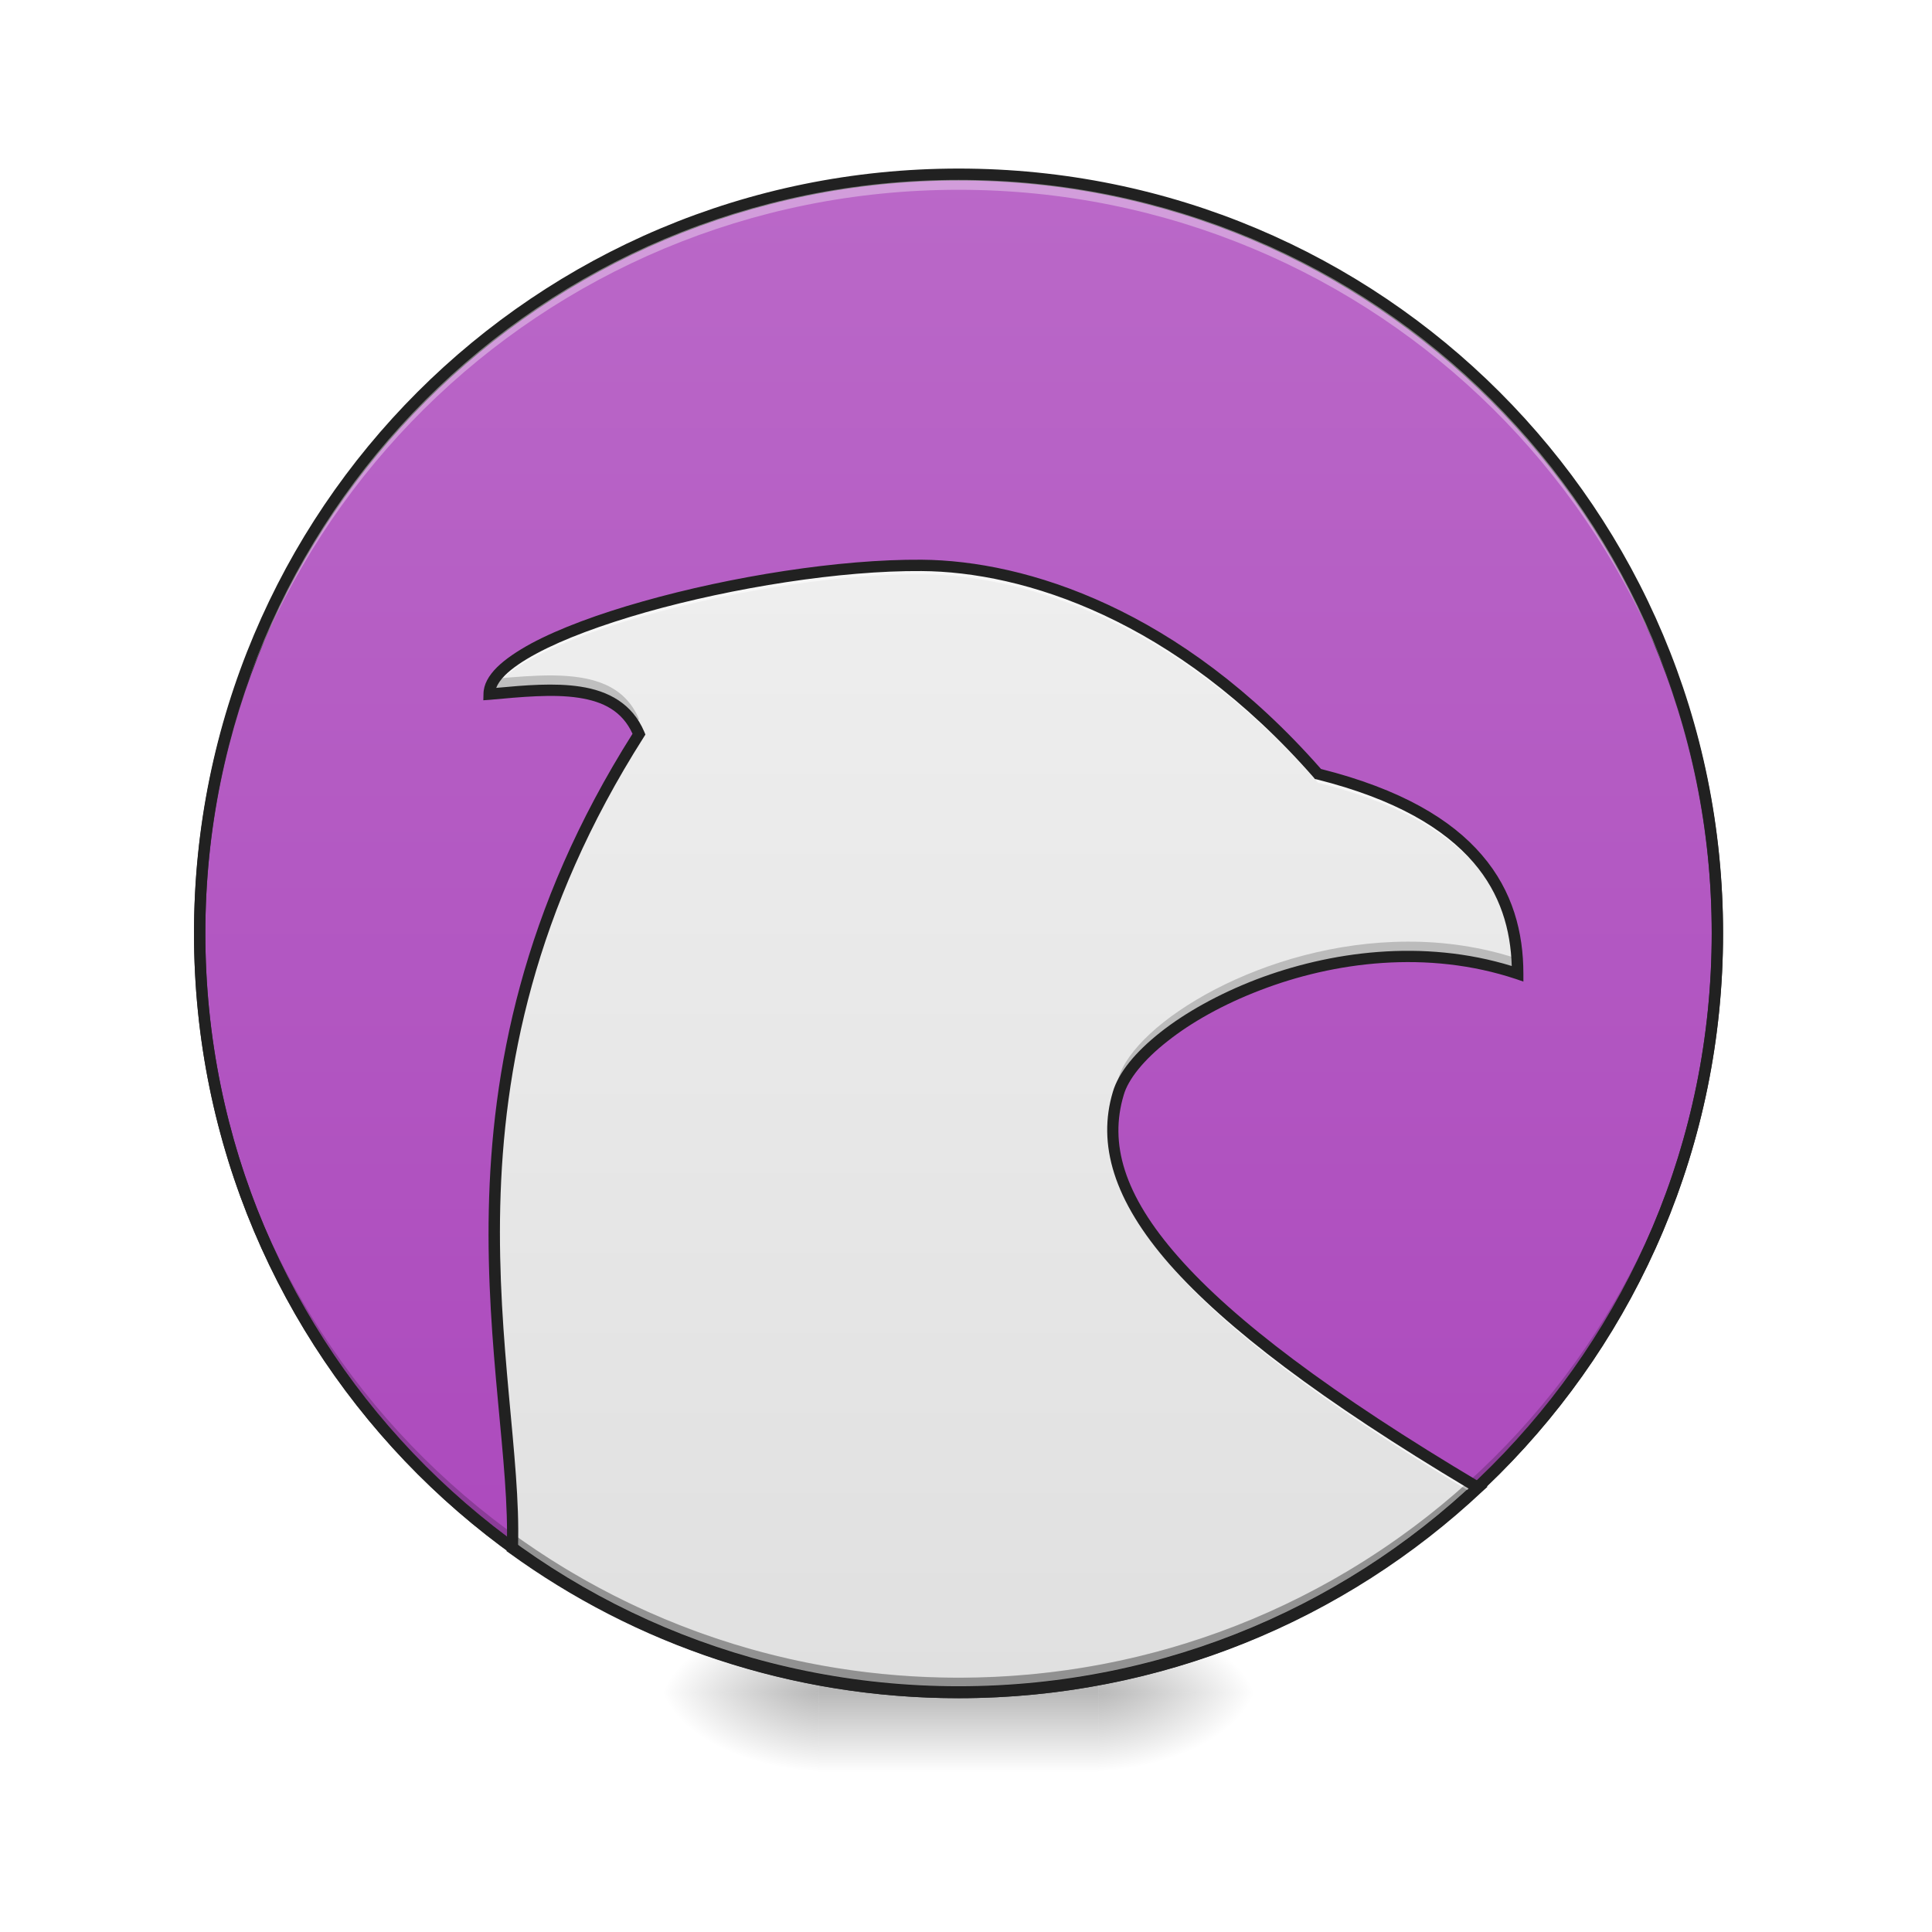
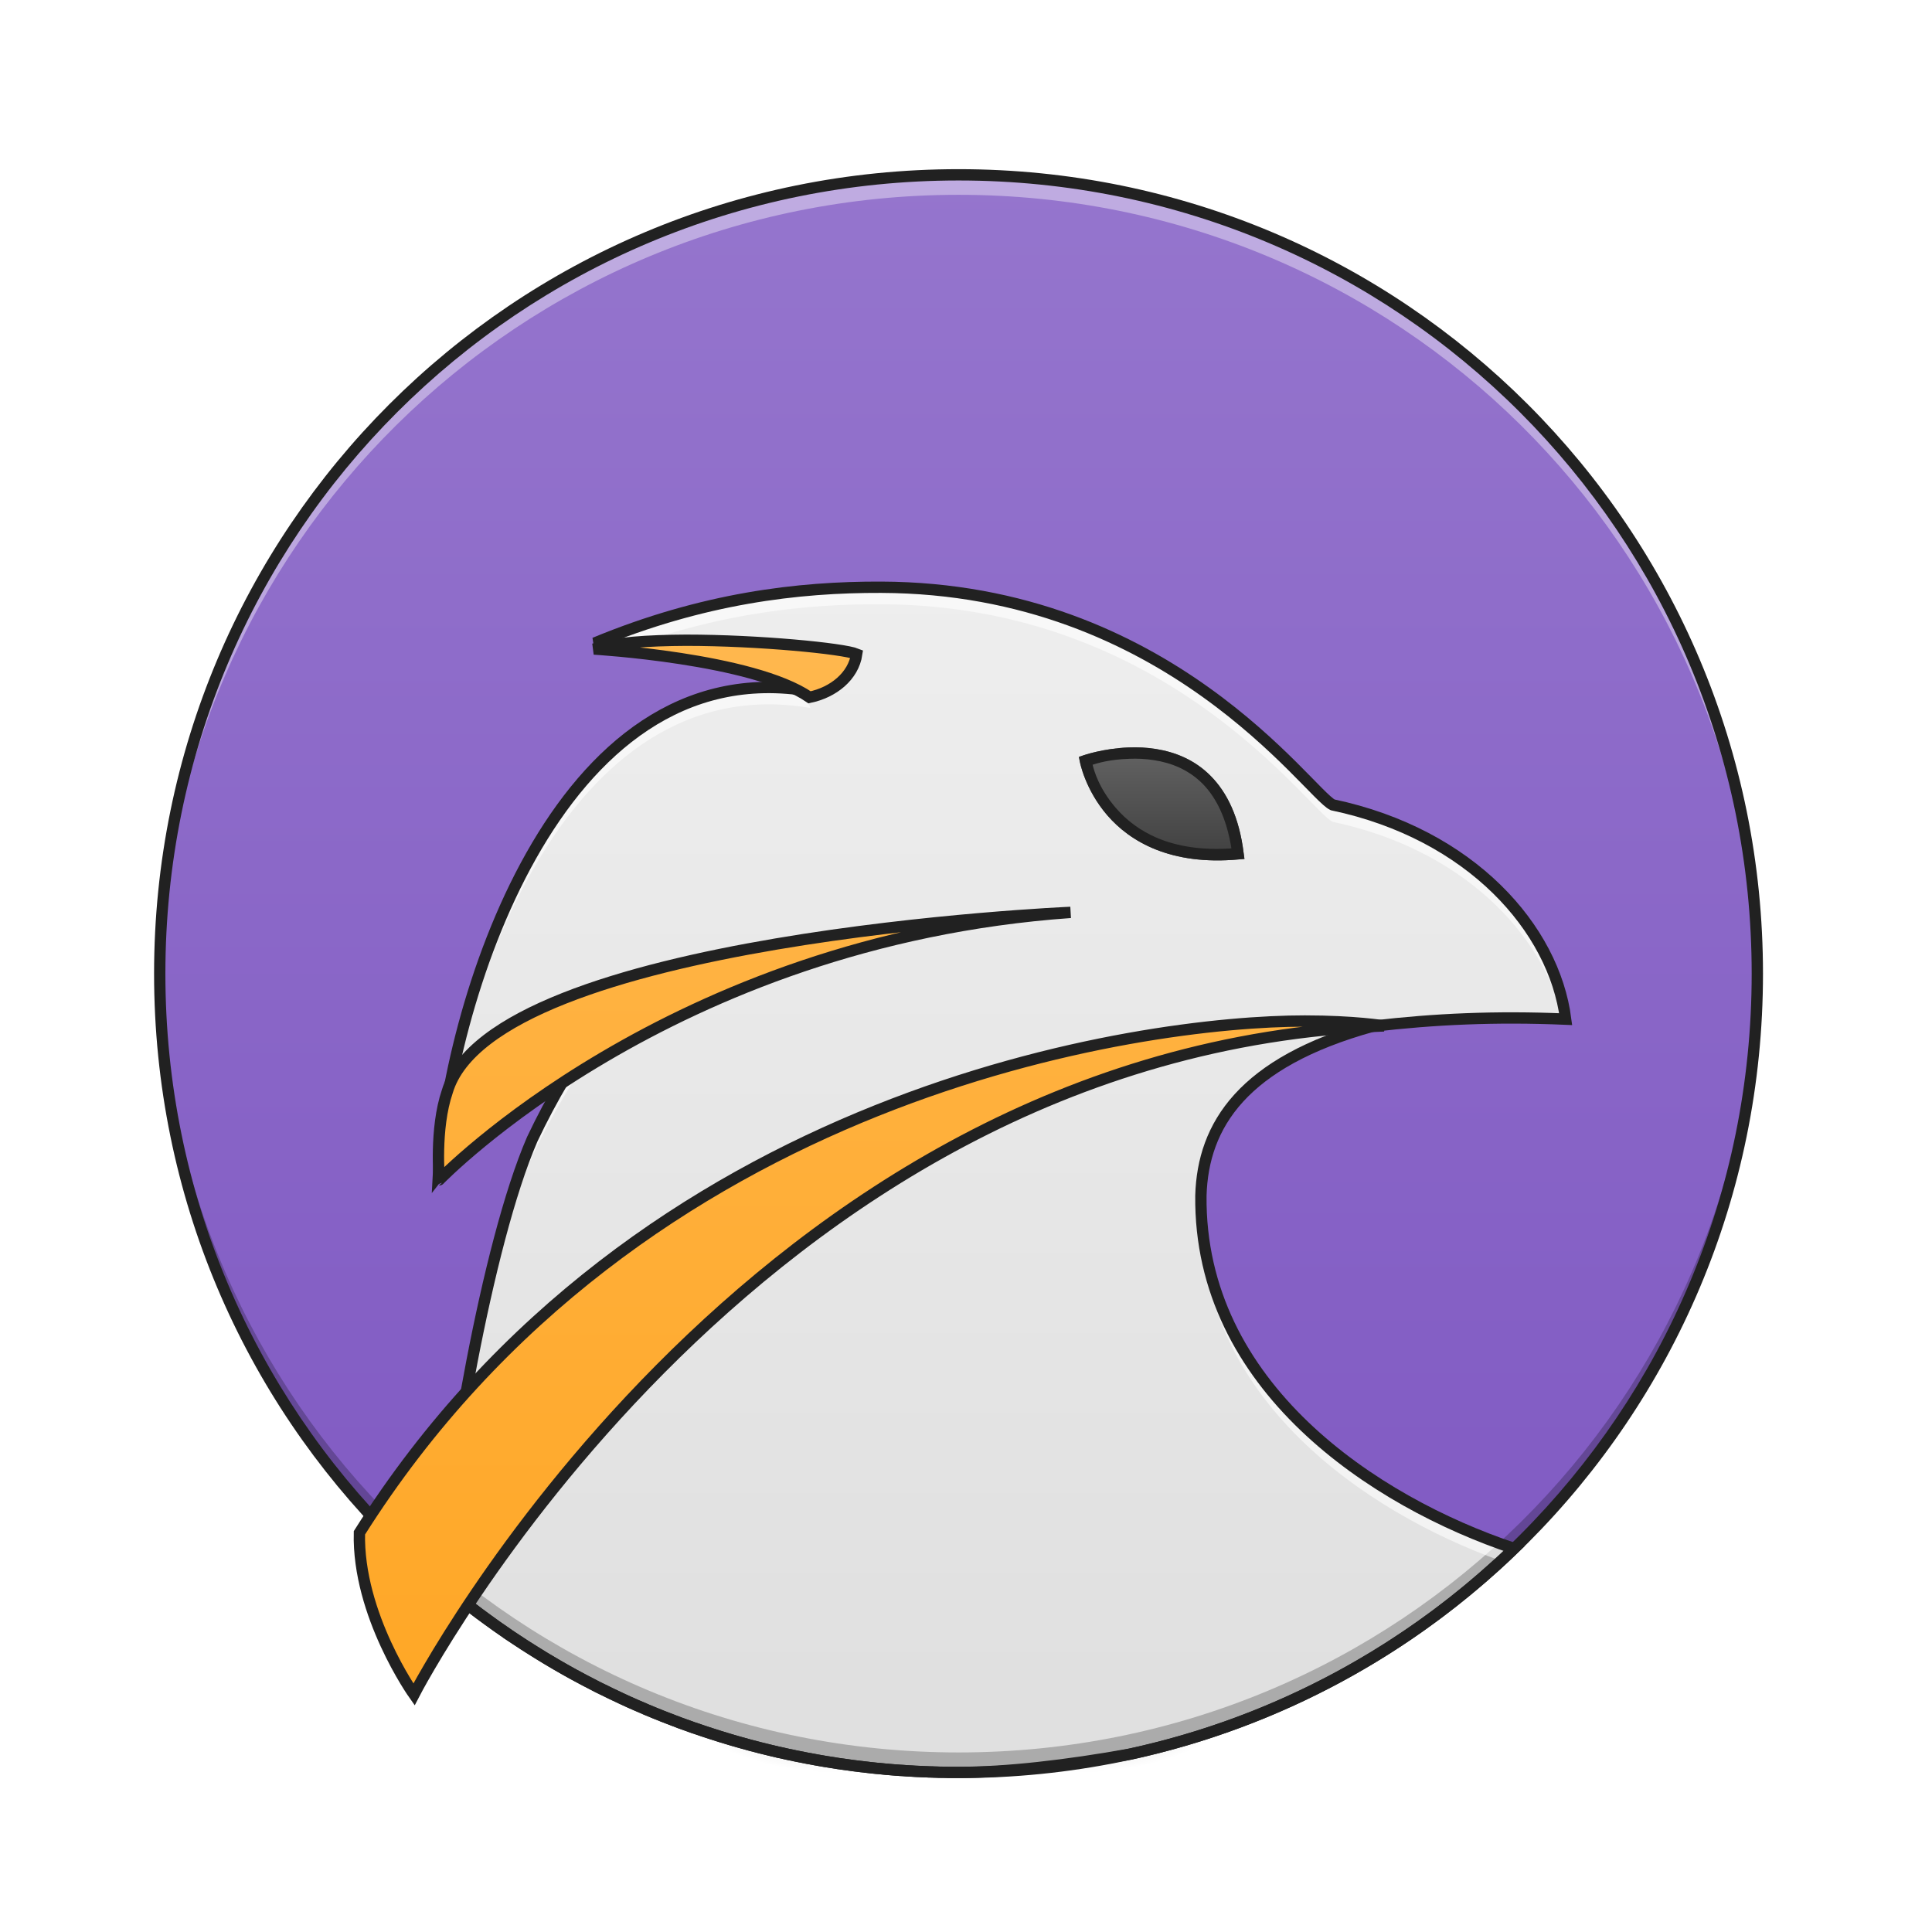
<svg xmlns="http://www.w3.org/2000/svg" width="48pt" height="48pt" viewBox="0 0 48 48" version="1.1">
  <defs>
    <radialGradient id="radial0" gradientUnits="userSpaceOnUse" cx="450.909" cy="189.579" fx="450.909" fy="189.579" r="21.167" gradientTransform="matrix(0.000000261256,-0.117199,-0.210958,-0.000000152308,66.78473,95.393)">
      <stop offset="0" style="stop-color:rgb(0%,0%,0%);stop-opacity:0.314;" />
      <stop offset="0.222" style="stop-color:rgb(0%,0%,0%);stop-opacity:0.275;" />
      <stop offset="1" style="stop-color:rgb(0%,0%,0%);stop-opacity:0;" />
    </radialGradient>
    <radialGradient id="radial1" gradientUnits="userSpaceOnUse" cx="450.909" cy="189.579" fx="450.909" fy="189.579" r="21.167" gradientTransform="matrix(-0.000000261256,0.117199,0.210958,0.000000152308,-19.15518,-11.29122)">
      <stop offset="0" style="stop-color:rgb(0%,0%,0%);stop-opacity:0.314;" />
      <stop offset="0.222" style="stop-color:rgb(0%,0%,0%);stop-opacity:0.275;" />
      <stop offset="1" style="stop-color:rgb(0%,0%,0%);stop-opacity:0;" />
    </radialGradient>
    <radialGradient id="radial2" gradientUnits="userSpaceOnUse" cx="450.909" cy="189.579" fx="450.909" fy="189.579" r="21.167" gradientTransform="matrix(-0.000000261256,-0.117199,0.210958,-0.000000152308,-19.15518,95.393)">
      <stop offset="0" style="stop-color:rgb(0%,0%,0%);stop-opacity:0.314;" />
      <stop offset="0.222" style="stop-color:rgb(0%,0%,0%);stop-opacity:0.275;" />
      <stop offset="1" style="stop-color:rgb(0%,0%,0%);stop-opacity:0;" />
    </radialGradient>
    <radialGradient id="radial3" gradientUnits="userSpaceOnUse" cx="450.909" cy="189.579" fx="450.909" fy="189.579" r="21.167" gradientTransform="matrix(0.000000261256,0.117199,-0.210958,0.000000152308,66.78472,-11.29122)">
      <stop offset="0" style="stop-color:rgb(0%,0%,0%);stop-opacity:0.314;" />
      <stop offset="0.222" style="stop-color:rgb(0%,0%,0%);stop-opacity:0.275;" />
      <stop offset="1" style="stop-color:rgb(0%,0%,0%);stop-opacity:0;" />
    </radialGradient>
    <linearGradient id="linear0" gradientUnits="userSpaceOnUse" x1="255.323" y1="233.5" x2="255.323" y2="254.667" gradientTransform="matrix(0.0200401,0,0,0.093759,18.69808,20.15818)">
      <stop offset="0" style="stop-color:rgb(0%,0%,0%);stop-opacity:0.275;" />
      <stop offset="1" style="stop-color:rgb(0%,0%,0%);stop-opacity:0;" />
    </linearGradient>
-     <linearGradient id="linear1" gradientUnits="userSpaceOnUse" x1="254" y1="-168.667" x2="254" y2="233.5" gradientTransform="matrix(1,0,0,1,0,0)">
-       <stop offset="0" style="stop-color:rgb(72.941%,40.784%,78.431%);stop-opacity:1;" />
-       <stop offset="1" style="stop-color:rgb(67.059%,27.843%,73.725%);stop-opacity:1;" />
+     <linearGradient id="linear1" gradientUnits="userSpaceOnUse" x1="254" y1="-168.667" x2="254" y2="233.5" gradientTransform="matrix(0.0986936,0,0,0.0986936,-1.253406,20.99049)">
+       <stop offset="0" style="stop-color:rgb(58.431%,45.882%,80.392%);stop-opacity:1;" />
+       <stop offset="1" style="stop-color:rgb(49.412%,34.118%,76.078%);stop-opacity:1;" />
    </linearGradient>
    <linearGradient id="linear2" gradientUnits="userSpaceOnUse" x1="960" y1="1695.118" x2="960" y2="575.118" gradientTransform="matrix(0.0248071,0,0,0.0248071,0,0)">
      <stop offset="0" style="stop-color:rgb(87.843%,87.843%,87.843%);stop-opacity:1;" />
      <stop offset="1" style="stop-color:rgb(93.333%,93.333%,93.333%);stop-opacity:1;" />
+     </linearGradient>
+     <linearGradient id="linear3" gradientUnits="userSpaceOnUse" x1="960" y1="1695.118" x2="960" y2="655.118" gradientTransform="matrix(1,0,0,1,0,0)">
+       <stop offset="0" style="stop-color:rgb(100%,65.49%,14.902%);stop-opacity:1;" />
+       <stop offset="1" style="stop-color:rgb(100%,71.765%,30.196%);stop-opacity:1;" />
+     </linearGradient>
+     <linearGradient id="linear4" gradientUnits="userSpaceOnUse" x1="312.208" y1="11.25" x2="312.208" y2="-15.208" gradientTransform="matrix(0.093759,0,0,0.093759,0,20.15817)">
+       <stop offset="0" style="stop-color:rgb(25.882%,25.882%,25.882%);stop-opacity:1;" />
+       <stop offset="1" style="stop-color:rgb(38.039%,38.039%,38.039%);stop-opacity:1;" />
    </linearGradient>
  </defs>
  <g id="surface1">
    <path style=" stroke:none;fill-rule:nonzero;fill:url(#radial0);" d="M 27.289 42.051 L 31.258 42.051 L 31.258 40.066 L 27.289 40.066 Z M 27.289 42.051 " />
    <path style=" stroke:none;fill-rule:nonzero;fill:url(#radial1);" d="M 20.34 42.051 L 16.371 42.051 L 16.371 44.035 L 20.34 44.035 Z M 20.34 42.051 " />
    <path style=" stroke:none;fill-rule:nonzero;fill:url(#radial2);" d="M 20.34 42.051 L 16.371 42.051 L 16.371 40.066 L 20.34 40.066 Z M 20.34 42.051 " />
    <path style=" stroke:none;fill-rule:nonzero;fill:url(#radial3);" d="M 27.289 42.051 L 31.258 42.051 L 31.258 44.035 L 27.289 44.035 Z M 27.289 42.051 " />
    <path style=" stroke:none;fill-rule:nonzero;fill:url(#linear0);" d="M 20.34 41.555 L 27.289 41.555 L 27.289 44.035 L 20.34 44.035 Z M 20.34 41.555 " />
-     <path style="fill-rule:nonzero;fill:url(#linear1);stroke-width:3;stroke-linecap:round;stroke-linejoin:miter;stroke:rgb(20%,20%,20%);stroke-opacity:1;stroke-miterlimit:4;" d="M 254.017 -168.671 C 365.048 -168.671 455.082 -78.638 455.082 32.435 C 455.082 143.466 365.048 233.499 254.017 233.499 C 142.945 233.499 52.912 143.466 52.912 32.435 C 52.912 -78.638 142.945 -168.671 254.017 -168.671 Z M 254.017 -168.671 " transform="matrix(0.093759,0,0,0.093759,0,20.15817)" />
-     <path style=" stroke:none;fill-rule:nonzero;fill:url(#linear2);" d="M 22.895 14.047 C 18.852 14.02 12.156 15.754 12.152 17.246 C 13.723 17.109 15.328 16.926 15.875 18.234 C 10.336 26.941 12.891 34.25 12.73 38.469 C 15.836 40.723 19.664 42.051 23.816 42.051 C 28.82 42.051 33.355 40.121 36.723 36.961 C 29.254 32.52 27.039 29.648 27.785 27.168 C 28.281 25.43 33.242 22.703 37.707 24.191 C 37.707 22.207 36.715 20.219 32.746 19.227 C 29.273 15.258 25.465 14.062 22.895 14.047 Z M 22.895 14.047 " />
-     <path style=" stroke:none;fill-rule:nonzero;fill:rgb(0%,0%,0%);fill-opacity:0.196;" d="M 23.816 42.051 C 13.371 42.051 4.961 33.641 4.961 23.199 C 4.961 23.137 4.961 23.074 4.961 23.012 C 5.062 33.371 13.434 41.68 23.816 41.68 C 34.199 41.68 42.57 33.371 42.668 23.012 C 42.668 23.074 42.668 23.137 42.668 23.199 C 42.668 33.641 34.258 42.051 23.816 42.051 Z M 23.816 42.051 " />
-     <path style=" stroke:none;fill-rule:nonzero;fill:rgb(100%,100%,100%);fill-opacity:0.353;" d="M 23.816 4.344 C 13.371 4.344 4.961 12.754 4.961 23.199 C 4.961 23.258 4.961 23.32 4.961 23.383 C 5.062 13.023 13.434 4.715 23.816 4.715 C 34.199 4.715 42.57 13.023 42.668 23.383 C 42.668 23.32 42.668 23.258 42.668 23.199 C 42.668 12.754 34.258 4.344 23.816 4.344 Z M 23.816 4.344 " />
-     <path style=" stroke:none;fill-rule:nonzero;fill:rgb(12.941%,12.941%,12.941%);fill-opacity:1;" d="M 23.816 4.188 C 13.293 4.188 4.82 12.66 4.82 23.18 C 4.82 33.699 13.293 42.176 23.816 42.176 C 34.336 42.176 42.809 33.699 42.809 23.18 C 42.809 12.66 34.336 4.188 23.816 4.188 Z M 23.816 4.469 C 34.184 4.469 42.527 12.812 42.527 23.18 C 42.527 33.551 34.184 41.895 23.816 41.895 C 13.445 41.895 5.102 33.551 5.102 23.18 C 5.102 12.812 13.445 4.469 23.816 4.469 Z M 23.816 4.469 " />
-     <path style=" stroke:none;fill-rule:nonzero;fill:rgb(98.039%,98.039%,98.039%);fill-opacity:0.784;" d="M 22.703 14.047 C 18.645 14.074 12.156 15.777 12.152 17.246 C 12.168 17.242 12.184 17.242 12.199 17.242 C 12.816 15.809 19.055 14.242 22.895 14.266 C 25.465 14.285 29.273 15.48 32.746 19.449 C 36.566 20.402 37.629 22.277 37.703 24.188 C 37.703 24.188 37.707 24.188 37.707 24.191 C 37.707 22.207 36.715 20.219 32.746 19.227 C 29.273 15.258 25.465 14.062 22.895 14.047 C 22.832 14.047 22.77 14.047 22.703 14.047 Z M 15.816 18.328 C 12.902 22.953 12.266 27.18 12.281 30.758 C 12.293 27.203 12.969 23.023 15.875 18.457 C 15.859 18.414 15.84 18.371 15.816 18.328 Z M 27.648 28.188 C 27.566 30.477 30.008 33.168 36.578 37.094 C 36.629 37.051 36.676 37.008 36.723 36.961 C 30.254 33.113 27.727 30.445 27.648 28.188 Z M 12.738 38.168 C 12.734 38.27 12.734 38.371 12.73 38.469 C 12.73 38.469 12.734 38.473 12.734 38.473 C 12.738 38.371 12.738 38.27 12.738 38.168 Z M 12.738 38.168 " />
-     <path style=" stroke:none;fill-rule:nonzero;fill:rgb(0%,0%,0%);fill-opacity:0.196;" d="M 13.738 16.781 C 13.277 16.777 12.785 16.82 12.289 16.863 C 12.199 16.992 12.152 17.121 12.152 17.246 C 13.637 17.113 15.148 16.949 15.773 18.031 C 15.809 17.977 15.844 17.922 15.875 17.867 C 15.516 17.008 14.703 16.793 13.738 16.781 Z M 34.965 23.395 C 31.41 23.402 28.18 25.414 27.785 26.797 C 27.676 27.156 27.633 27.52 27.652 27.895 C 27.668 27.648 27.711 27.406 27.785 27.168 C 28.281 25.43 33.242 22.703 37.707 24.191 C 37.707 24.066 37.703 23.941 37.695 23.816 C 36.793 23.52 35.867 23.391 34.965 23.395 Z M 12.281 30.445 C 12.262 33.395 12.707 35.914 12.734 37.867 C 12.766 35.945 12.301 33.422 12.281 30.445 Z M 36.48 36.816 C 33.137 39.844 28.699 41.684 23.816 41.684 C 19.668 41.684 15.844 40.355 12.738 38.105 C 12.738 38.23 12.734 38.352 12.73 38.469 C 15.836 40.723 19.664 42.051 23.816 42.051 C 28.82 42.051 33.355 40.121 36.723 36.961 C 36.641 36.914 36.562 36.863 36.48 36.816 Z M 36.48 36.816 " />
-     <path style=" stroke:none;fill-rule:nonzero;fill:rgb(12.941%,12.941%,12.941%);fill-opacity:1;" d="M 22.898 13.906 C 20.855 13.891 18.164 14.32 15.973 14.941 C 14.875 15.25 13.902 15.609 13.195 15.988 C 12.844 16.18 12.555 16.375 12.348 16.578 C 12.141 16.785 12.012 17.004 12.012 17.246 L 12.008 17.398 L 12.164 17.387 C 12.949 17.316 13.738 17.238 14.375 17.336 C 14.992 17.43 15.457 17.668 15.715 18.23 C 10.203 26.949 12.746 34.316 12.59 38.465 L 12.586 38.539 L 12.648 38.582 C 15.777 40.855 19.637 42.191 23.816 42.191 C 28.855 42.191 33.426 40.246 36.82 37.062 L 36.957 36.938 L 36.797 36.84 C 33.066 34.621 30.656 32.797 29.281 31.234 C 27.902 29.672 27.562 28.395 27.918 27.207 C 28.027 26.82 28.41 26.336 29.004 25.871 C 29.594 25.402 30.391 24.953 31.309 24.602 C 33.145 23.895 35.469 23.594 37.664 24.324 L 37.848 24.387 L 37.848 24.191 C 37.848 23.176 37.59 22.141 36.82 21.246 C 36.059 20.355 34.801 19.605 32.82 19.105 C 29.332 15.133 25.5 13.926 22.898 13.906 Z M 22.895 14.188 C 25.422 14.203 29.191 15.379 32.641 19.32 L 32.668 19.355 L 32.711 19.363 C 34.676 19.855 35.887 20.59 36.609 21.43 C 37.281 22.211 37.531 23.098 37.559 24 C 35.348 23.32 33.039 23.637 31.207 24.336 C 30.266 24.699 29.445 25.16 28.828 25.648 C 28.211 26.137 27.789 26.645 27.648 27.129 C 27.262 28.418 27.656 29.816 29.066 31.422 C 30.461 33 32.844 34.805 36.488 36.984 C 33.16 40.043 28.715 41.91 23.816 41.91 C 19.723 41.91 15.945 40.609 12.871 38.398 C 13 34.105 10.52 26.918 15.996 18.312 L 16.035 18.25 L 16.008 18.184 C 15.711 17.48 15.113 17.164 14.418 17.059 C 13.781 16.961 13.051 17.023 12.328 17.09 C 12.367 16.992 12.434 16.891 12.547 16.777 C 12.723 16.602 12.992 16.418 13.328 16.238 C 14.008 15.871 14.965 15.52 16.047 15.211 C 18.215 14.598 20.895 14.172 22.895 14.188 Z M 22.895 14.188 " />
+     <path style=" stroke:none;fill-rule:nonzero;fill:url(#linear1);" d="M 23.816 4.344 C 34.773 4.344 43.66 13.23 43.66 24.191 C 43.66 35.148 34.773 44.035 23.816 44.035 C 12.855 44.035 3.969 35.148 3.969 24.191 C 3.969 13.23 12.855 4.344 23.816 4.344 Z M 23.816 4.344 " />
+     <path style=" stroke:none;fill-rule:evenodd;fill:url(#linear2);" d="M 21.891 14.59 L 21.895 14.59 C 19.828 14.582 17.461 14.863 14.773 15.977 C 18.461 16.262 20.047 16.777 20.137 17.172 C 13.754 16.074 11.098 25.156 10.891 29.203 C 10.891 29.203 13.703 25.586 14.453 25.32 C 14.688 25.242 14.746 25.398 15.023 25.32 C 14.281 26.297 13.707 27.285 13.223 28.305 C 12.086 30.934 11.125 36.73 10.945 39.32 C 11 39.367 11.051 39.41 11.105 39.453 C 11.105 39.457 11.109 39.457 11.109 39.461 C 11.164 39.504 11.215 39.547 11.266 39.586 C 11.27 39.59 11.273 39.594 11.277 39.598 C 11.332 39.641 11.383 39.68 11.434 39.723 C 11.438 39.727 11.441 39.73 11.445 39.73 C 11.5 39.773 11.551 39.816 11.605 39.859 C 11.941 40.121 12.285 40.371 12.637 40.609 C 12.641 40.609 12.641 40.613 12.641 40.613 C 12.695 40.648 12.75 40.688 12.805 40.723 C 12.812 40.727 12.82 40.73 12.828 40.738 C 12.879 40.773 12.934 40.805 12.984 40.84 C 12.992 40.848 13.004 40.852 13.012 40.859 C 13.062 40.891 13.117 40.926 13.168 40.957 C 13.176 40.965 13.184 40.969 13.191 40.973 C 13.246 41.008 13.301 41.043 13.359 41.078 C 13.652 41.262 13.957 41.438 14.262 41.605 C 14.273 41.609 14.281 41.613 14.293 41.621 C 14.344 41.648 14.395 41.676 14.445 41.703 C 14.457 41.711 14.473 41.719 14.488 41.727 C 14.539 41.754 14.59 41.781 14.641 41.805 C 14.656 41.812 14.668 41.82 14.684 41.828 C 14.734 41.855 14.785 41.879 14.832 41.906 C 14.852 41.914 14.867 41.922 14.887 41.934 C 14.934 41.957 14.984 41.98 15.035 42.004 C 15.051 42.012 15.066 42.02 15.082 42.027 C 15.133 42.055 15.184 42.078 15.234 42.102 C 15.246 42.109 15.258 42.113 15.27 42.117 C 15.508 42.234 15.75 42.344 15.996 42.445 C 16.008 42.453 16.023 42.457 16.035 42.465 C 16.086 42.484 16.137 42.508 16.188 42.527 C 16.207 42.535 16.227 42.543 16.242 42.551 C 16.293 42.57 16.344 42.59 16.391 42.609 C 16.414 42.617 16.434 42.629 16.453 42.637 C 16.5 42.652 16.551 42.672 16.598 42.691 C 16.621 42.699 16.645 42.711 16.672 42.719 C 16.715 42.738 16.762 42.754 16.805 42.77 C 16.832 42.781 16.855 42.789 16.879 42.801 C 16.93 42.816 16.977 42.836 17.023 42.852 C 17.043 42.859 17.059 42.863 17.078 42.871 C 17.133 42.891 17.184 42.91 17.238 42.93 C 17.25 42.93 17.258 42.934 17.27 42.938 C 17.445 43 17.625 43.059 17.801 43.113 C 17.824 43.121 17.848 43.129 17.871 43.137 C 17.918 43.152 17.961 43.164 18.004 43.176 C 18.035 43.188 18.062 43.195 18.094 43.203 C 18.137 43.219 18.18 43.23 18.219 43.242 C 18.254 43.25 18.285 43.262 18.316 43.27 C 18.359 43.281 18.398 43.293 18.441 43.305 C 18.473 43.312 18.508 43.324 18.543 43.332 C 18.582 43.344 18.625 43.355 18.664 43.367 C 18.699 43.375 18.73 43.383 18.762 43.391 C 18.805 43.402 18.848 43.414 18.891 43.426 C 18.922 43.434 18.953 43.441 18.988 43.449 C 19.031 43.461 19.074 43.469 19.117 43.48 C 19.148 43.488 19.18 43.496 19.211 43.504 C 19.254 43.512 19.297 43.523 19.34 43.535 C 19.371 43.539 19.398 43.547 19.426 43.551 C 19.516 43.574 19.609 43.594 19.699 43.609 C 19.727 43.617 19.758 43.625 19.785 43.629 C 19.824 43.637 19.867 43.645 19.906 43.652 C 19.941 43.66 19.98 43.668 20.02 43.676 C 20.055 43.684 20.094 43.691 20.133 43.695 C 20.172 43.703 20.211 43.711 20.25 43.719 C 20.289 43.727 20.324 43.73 20.359 43.738 C 20.402 43.746 20.445 43.754 20.492 43.762 C 20.523 43.766 20.559 43.773 20.594 43.777 C 20.637 43.785 20.68 43.789 20.723 43.797 C 20.758 43.805 20.797 43.809 20.832 43.816 C 20.871 43.82 20.914 43.828 20.953 43.832 C 20.992 43.836 21.031 43.844 21.07 43.848 C 21.113 43.855 21.156 43.859 21.199 43.867 C 21.234 43.871 21.266 43.875 21.301 43.879 C 21.355 43.887 21.414 43.895 21.473 43.898 C 21.492 43.902 21.516 43.906 21.535 43.906 C 21.617 43.918 21.695 43.926 21.773 43.934 C 21.793 43.934 21.816 43.938 21.836 43.938 C 21.895 43.945 21.953 43.949 22.012 43.957 C 22.043 43.957 22.078 43.961 22.109 43.965 C 22.156 43.969 22.203 43.973 22.25 43.977 C 22.285 43.977 22.32 43.98 22.355 43.984 C 22.402 43.984 22.449 43.988 22.492 43.992 C 22.527 43.996 22.562 43.996 22.598 44 C 22.641 44 22.688 44.004 22.734 44.008 C 22.77 44.008 22.805 44.012 22.844 44.012 C 22.887 44.016 22.93 44.016 22.977 44.02 C 23.012 44.02 23.051 44.02 23.086 44.023 C 23.133 44.023 23.176 44.023 23.223 44.027 C 23.258 44.027 23.293 44.027 23.328 44.031 C 23.379 44.031 23.426 44.031 23.477 44.031 C 23.508 44.031 23.539 44.035 23.574 44.035 C 23.652 44.035 23.734 44.035 23.816 44.035 C 24.992 44.035 26.48 43.867 28.094 43.578 C 31.754 42.777 35.027 40.977 37.617 38.473 C 34.148 37.312 29.785 34.449 29.836 29.703 C 29.887 27.957 30.875 26.391 34.102 25.496 C 35.641 25.316 37.156 25.246 38.898 25.32 C 38.609 23.074 36.551 20.723 33.109 19.996 C 32.516 19.715 29.027 14.613 21.891 14.59 Z M 21.891 14.59 " />
+     <path style=" stroke:none;fill-rule:nonzero;fill:rgb(100%,100%,100%);fill-opacity:0.392;" d="M 23.816 4.344 C 12.82 4.344 3.969 13.195 3.969 24.191 C 3.969 24.273 3.969 24.355 3.969 24.438 C 4.102 13.559 12.902 4.84 23.816 4.84 C 34.727 4.84 43.527 13.559 43.66 24.438 C 43.66 24.355 43.66 24.273 43.66 24.191 C 43.66 13.195 34.809 4.344 23.816 4.344 Z M 23.816 4.344 " />
+     <path style=" stroke:none;fill-rule:nonzero;fill:rgb(0%,0%,0%);fill-opacity:0.235;" d="M 23.816 44.035 C 12.82 44.035 3.969 35.184 3.969 24.191 C 3.969 24.105 3.969 24.023 3.969 23.941 C 4.102 34.82 12.902 43.539 23.816 43.539 C 34.727 43.539 43.527 34.82 43.66 23.941 C 43.66 24.023 43.66 24.105 43.66 24.191 C 43.66 35.184 34.809 44.035 23.816 44.035 Z M 23.816 44.035 " />
+     <path style=" stroke:none;fill-rule:nonzero;fill:rgb(12.941%,12.941%,12.941%);fill-opacity:1;" d="M 23.816 4.203 C 12.746 4.203 3.828 13.121 3.828 24.191 C 3.828 35.262 12.746 44.176 23.816 44.176 C 34.883 44.176 43.801 35.262 43.801 24.191 C 43.801 13.121 34.883 4.203 23.816 4.203 Z M 23.816 4.484 C 34.734 4.484 43.52 13.27 43.52 24.191 C 43.52 35.109 34.734 43.895 23.816 43.895 C 12.895 43.895 4.109 35.109 4.109 24.191 C 4.109 13.27 12.895 4.484 23.816 4.484 Z M 23.816 4.484 " />
+     <path style=" stroke:none;fill-rule:evenodd;fill:rgb(100%,100%,100%);fill-opacity:0.588;" d="M 21.891 14.59 L 21.895 14.59 C 19.828 14.582 17.461 14.863 14.773 15.977 C 15.086 16 15.383 16.027 15.664 16.055 C 17.988 15.223 20.062 15.004 21.895 15.012 L 21.891 15.012 C 29.027 15.035 32.516 20.137 33.109 20.418 C 36.336 21.098 38.344 23.207 38.824 25.32 C 38.848 25.32 38.871 25.32 38.898 25.32 C 38.609 23.074 36.551 20.723 33.109 19.996 C 32.516 19.715 29.027 14.613 21.891 14.59 Z M 19.121 17.078 C 13.469 17.051 11.086 25.379 10.891 29.203 C 10.891 29.203 10.918 29.168 10.922 29.16 C 11.297 24.93 13.988 16.535 20.137 17.59 C 20.098 17.434 19.82 17.258 19.262 17.082 C 19.215 17.082 19.168 17.078 19.121 17.078 Z M 14.715 25.738 C 14.121 26.578 13.641 27.43 13.223 28.305 C 12.086 30.934 11.125 36.73 10.945 39.32 C 10.957 39.328 10.965 39.34 10.977 39.348 C 11.219 36.602 12.141 31.227 13.223 28.727 C 13.707 27.707 14.281 26.715 15.023 25.742 C 14.883 25.781 14.797 25.758 14.715 25.738 Z M 29.84 30.031 C 29.84 30.062 29.836 30.094 29.836 30.125 C 29.789 34.723 33.883 37.555 37.293 38.781 C 37.402 38.68 37.512 38.578 37.617 38.473 C 34.23 37.34 29.988 34.582 29.84 30.031 Z M 29.84 30.031 " />
+     <path style="fill:none;stroke-width:11.339;stroke-linecap:butt;stroke-linejoin:miter;stroke:rgb(12.941%,12.941%,12.941%);stroke-opacity:1;stroke-miterlimit:4;" d="M 882.435 588.133 L 882.593 588.133 C 799.294 587.818 703.87 599.155 595.534 644.033 C 744.181 655.528 808.112 676.313 811.734 692.217 C 554.435 647.97 447.359 1014.076 439.013 1177.21 C 439.013 1177.21 552.388 1031.398 582.622 1020.69 C 592.069 1017.541 594.431 1023.839 605.611 1020.69 C 575.693 1060.056 552.546 1099.895 533.02 1140.993 C 487.198 1246.968 448.461 1480.646 441.218 1585.046 C 443.422 1586.935 445.469 1588.667 447.674 1590.399 C 447.674 1590.557 447.831 1590.557 447.831 1590.714 C 450.036 1592.446 452.083 1594.179 454.13 1595.753 C 454.287 1595.911 454.445 1596.068 454.602 1596.226 C 456.807 1597.958 458.854 1599.532 460.901 1601.264 C 461.058 1601.422 461.216 1601.579 461.373 1601.579 C 463.578 1603.312 465.625 1605.044 467.829 1606.776 C 481.371 1617.326 495.228 1627.404 509.4 1637.009 C 509.558 1637.009 509.558 1637.167 509.558 1637.167 C 511.762 1638.584 513.967 1640.158 516.171 1641.576 C 516.486 1641.733 516.801 1641.891 517.116 1642.205 C 519.163 1643.623 521.368 1644.882 523.415 1646.3 C 523.73 1646.614 524.202 1646.772 524.517 1647.087 C 526.564 1648.347 528.768 1649.764 530.815 1651.024 C 531.13 1651.338 531.445 1651.496 531.76 1651.653 C 533.965 1653.071 536.169 1654.488 538.531 1655.905 C 550.341 1663.306 562.623 1670.392 574.906 1677.163 C 575.378 1677.32 575.693 1677.478 576.165 1677.793 C 578.213 1678.895 580.26 1679.997 582.307 1681.099 C 582.779 1681.414 583.409 1681.729 584.039 1682.044 C 586.086 1683.146 588.133 1684.249 590.18 1685.193 C 590.81 1685.508 591.282 1685.823 591.912 1686.138 C 593.959 1687.241 596.006 1688.185 597.896 1689.288 C 598.683 1689.603 599.313 1689.917 600.1 1690.39 C 601.99 1691.335 604.037 1692.279 606.084 1693.224 C 606.714 1693.539 607.344 1693.854 607.973 1694.169 C 610.021 1695.271 612.068 1696.216 614.115 1697.161 C 614.587 1697.476 615.059 1697.633 615.532 1697.791 C 625.137 1702.515 634.9 1706.924 644.82 1711.018 C 645.293 1711.333 645.923 1711.49 646.395 1711.805 C 648.442 1712.592 650.489 1713.537 652.536 1714.325 C 653.323 1714.639 654.111 1714.954 654.741 1715.269 C 656.788 1716.057 658.835 1716.844 660.724 1717.631 C 661.669 1717.946 662.456 1718.419 663.244 1718.734 C 665.133 1719.363 667.18 1720.151 669.07 1720.938 C 670.015 1721.253 670.96 1721.725 672.062 1722.04 C 673.794 1722.828 675.684 1723.458 677.416 1724.087 C 678.518 1724.56 679.463 1724.875 680.408 1725.347 C 682.455 1725.977 684.344 1726.764 686.234 1727.394 C 687.021 1727.709 687.651 1727.867 688.438 1728.182 C 690.643 1728.969 692.69 1729.756 694.894 1730.543 C 695.367 1730.543 695.682 1730.701 696.154 1730.858 C 703.24 1733.378 710.483 1735.74 717.569 1737.944 C 718.514 1738.259 719.459 1738.574 720.404 1738.889 C 722.293 1739.519 724.025 1739.991 725.758 1740.464 C 727.017 1740.936 728.119 1741.251 729.379 1741.566 C 731.111 1742.196 732.843 1742.668 734.418 1743.141 C 735.835 1743.456 737.095 1743.928 738.355 1744.243 C 740.087 1744.715 741.661 1745.188 743.394 1745.66 C 744.653 1745.975 746.071 1746.447 747.488 1746.762 C 749.062 1747.235 750.794 1747.707 752.369 1748.18 C 753.786 1748.495 755.046 1748.809 756.306 1749.124 C 758.038 1749.597 759.77 1750.069 761.502 1750.542 C 762.762 1750.857 764.022 1751.171 765.439 1751.486 C 767.171 1751.959 768.903 1752.274 770.635 1752.746 C 771.895 1753.061 773.155 1753.376 774.414 1753.691 C 776.146 1754.006 777.879 1754.478 779.611 1754.951 C 780.87 1755.108 781.973 1755.423 783.075 1755.58 C 786.697 1756.525 790.476 1757.313 794.097 1757.942 C 795.2 1758.257 796.459 1758.572 797.562 1758.73 C 799.136 1759.045 800.868 1759.36 802.443 1759.675 C 803.86 1759.99 805.435 1760.304 807.01 1760.619 C 808.427 1760.934 810.001 1761.249 811.576 1761.407 C 813.151 1761.722 814.725 1762.037 816.3 1762.351 C 817.875 1762.666 819.292 1762.824 820.709 1763.139 C 822.441 1763.454 824.173 1763.769 826.063 1764.084 C 827.323 1764.241 828.74 1764.556 830.157 1764.713 C 831.889 1765.028 833.621 1765.186 835.353 1765.501 C 836.771 1765.816 838.345 1765.973 839.762 1766.288 C 841.337 1766.446 843.069 1766.761 844.644 1766.918 C 846.218 1767.075 847.793 1767.39 849.368 1767.548 C 851.1 1767.863 852.832 1768.02 854.564 1768.335 C 855.981 1768.493 857.241 1768.65 858.658 1768.808 C 860.863 1769.122 863.225 1769.437 865.587 1769.595 C 866.374 1769.752 867.319 1769.91 868.106 1769.91 C 871.413 1770.382 874.562 1770.697 877.712 1771.012 C 878.499 1771.012 879.444 1771.17 880.231 1771.17 C 882.593 1771.484 884.955 1771.642 887.317 1771.957 C 888.577 1771.957 889.994 1772.114 891.254 1772.272 C 893.143 1772.429 895.033 1772.587 896.922 1772.744 C 898.339 1772.744 899.757 1772.902 901.174 1773.059 C 903.063 1773.059 904.953 1773.217 906.685 1773.374 C 908.102 1773.532 909.519 1773.532 910.937 1773.689 C 912.669 1773.689 914.558 1773.846 916.448 1774.004 C 917.865 1774.004 919.282 1774.161 920.857 1774.161 C 922.589 1774.319 924.321 1774.319 926.211 1774.476 C 927.628 1774.476 929.203 1774.476 930.62 1774.634 C 932.509 1774.634 934.242 1774.634 936.131 1774.791 C 937.548 1774.791 938.966 1774.791 940.383 1774.949 C 942.43 1774.949 944.319 1774.949 946.366 1774.949 C 947.626 1774.949 948.886 1775.106 950.303 1775.106 C 953.452 1775.106 956.759 1775.106 960.066 1775.106 C 1007.463 1775.106 1067.457 1768.335 1132.49 1756.683 C 1280.035 1724.402 1411.991 1651.811 1516.391 1550.876 C 1376.562 1504.108 1200.673 1388.686 1202.72 1197.366 C 1204.767 1126.979 1244.606 1063.835 1374.672 1027.776 C 1436.713 1020.533 1497.81 1017.698 1568.039 1020.69 C 1556.387 930.147 1473.403 835.353 1334.676 806.065 C 1310.741 794.727 1170.125 589.078 882.435 588.133 Z M 882.435 588.133 " transform="matrix(0.0248071,0,0,0.0248071,0,0)" />
+     <path style="fill-rule:evenodd;fill:url(#linear3);stroke-width:11.339;stroke-linecap:butt;stroke-linejoin:miter;stroke:rgb(12.941%,12.941%,12.941%);stroke-opacity:1;stroke-miterlimit:4;" d="M 687.179 641.199 C 649.072 641.356 614.272 643.718 594.904 650.017 C 594.904 650.017 753.944 659.307 810.789 698.359 C 834.566 693.477 854.722 677.258 858.028 655.056 C 844.644 649.544 759.927 641.199 687.179 641.199 Z M 594.904 650.017 C 594.904 650.017 594.746 650.017 594.746 650.017 C 594.904 650.017 594.904 650.017 594.904 650.017 Z M 1072.181 913.771 C 1072.181 913.771 493.969 938.493 447.989 1093.124 C 435.234 1130.286 439.958 1181.62 439.958 1181.62 C 440.115 1181.62 670.015 942.272 1072.181 913.771 Z M 439.958 1181.62 Z M 1306.962 1022.58 C 1144.615 1022.422 639.939 1091.549 359.966 1535.129 C 357.919 1617.011 414.606 1697.003 414.606 1697.003 C 414.606 1697.003 747.96 1051.553 1386.009 1027.461 C 1386.009 1027.461 1356.563 1022.58 1306.962 1022.58 Z M 1306.962 1022.58 " transform="matrix(0.0248071,0,0,0.0248071,0,0)" />
+     <path style=" stroke:none;fill-rule:evenodd;fill:url(#linear4);" d="M 28.043 18.57 C 27.406 18.594 26.918 18.766 26.918 18.766 L 26.805 18.805 L 26.828 18.922 C 26.828 18.922 26.953 19.613 27.516 20.262 C 28.074 20.906 29.082 21.508 30.773 21.352 L 30.918 21.34 L 30.898 21.195 C 30.789 20.301 30.484 19.688 30.082 19.281 C 29.684 18.875 29.191 18.684 28.723 18.609 C 28.488 18.57 28.258 18.562 28.043 18.57 Z M 28.043 18.57 " />
+     <path style=" stroke:none;fill-rule:evenodd;fill:rgb(12.941%,12.941%,12.941%);fill-opacity:1;" d="M 28.043 18.57 C 27.406 18.594 26.918 18.766 26.918 18.766 L 26.805 18.805 L 26.828 18.922 C 26.828 18.922 26.953 19.613 27.516 20.262 C 28.074 20.906 29.082 21.508 30.773 21.352 L 30.918 21.34 L 30.898 21.195 C 30.789 20.301 30.484 19.688 30.082 19.281 C 29.684 18.875 29.191 18.684 28.723 18.609 C 28.488 18.57 28.258 18.562 28.043 18.57 Z M 28.059 18.852 C 28.254 18.844 28.465 18.852 28.676 18.887 C 29.102 18.953 29.531 19.121 29.883 19.477 C 30.211 19.812 30.473 20.32 30.594 21.078 C 29.074 21.18 28.219 20.645 27.727 20.078 C 27.301 19.586 27.184 19.152 27.145 19 C 27.266 18.961 27.57 18.867 28.059 18.852 Z M 28.059 18.852 " />
  </g>
</svg>
